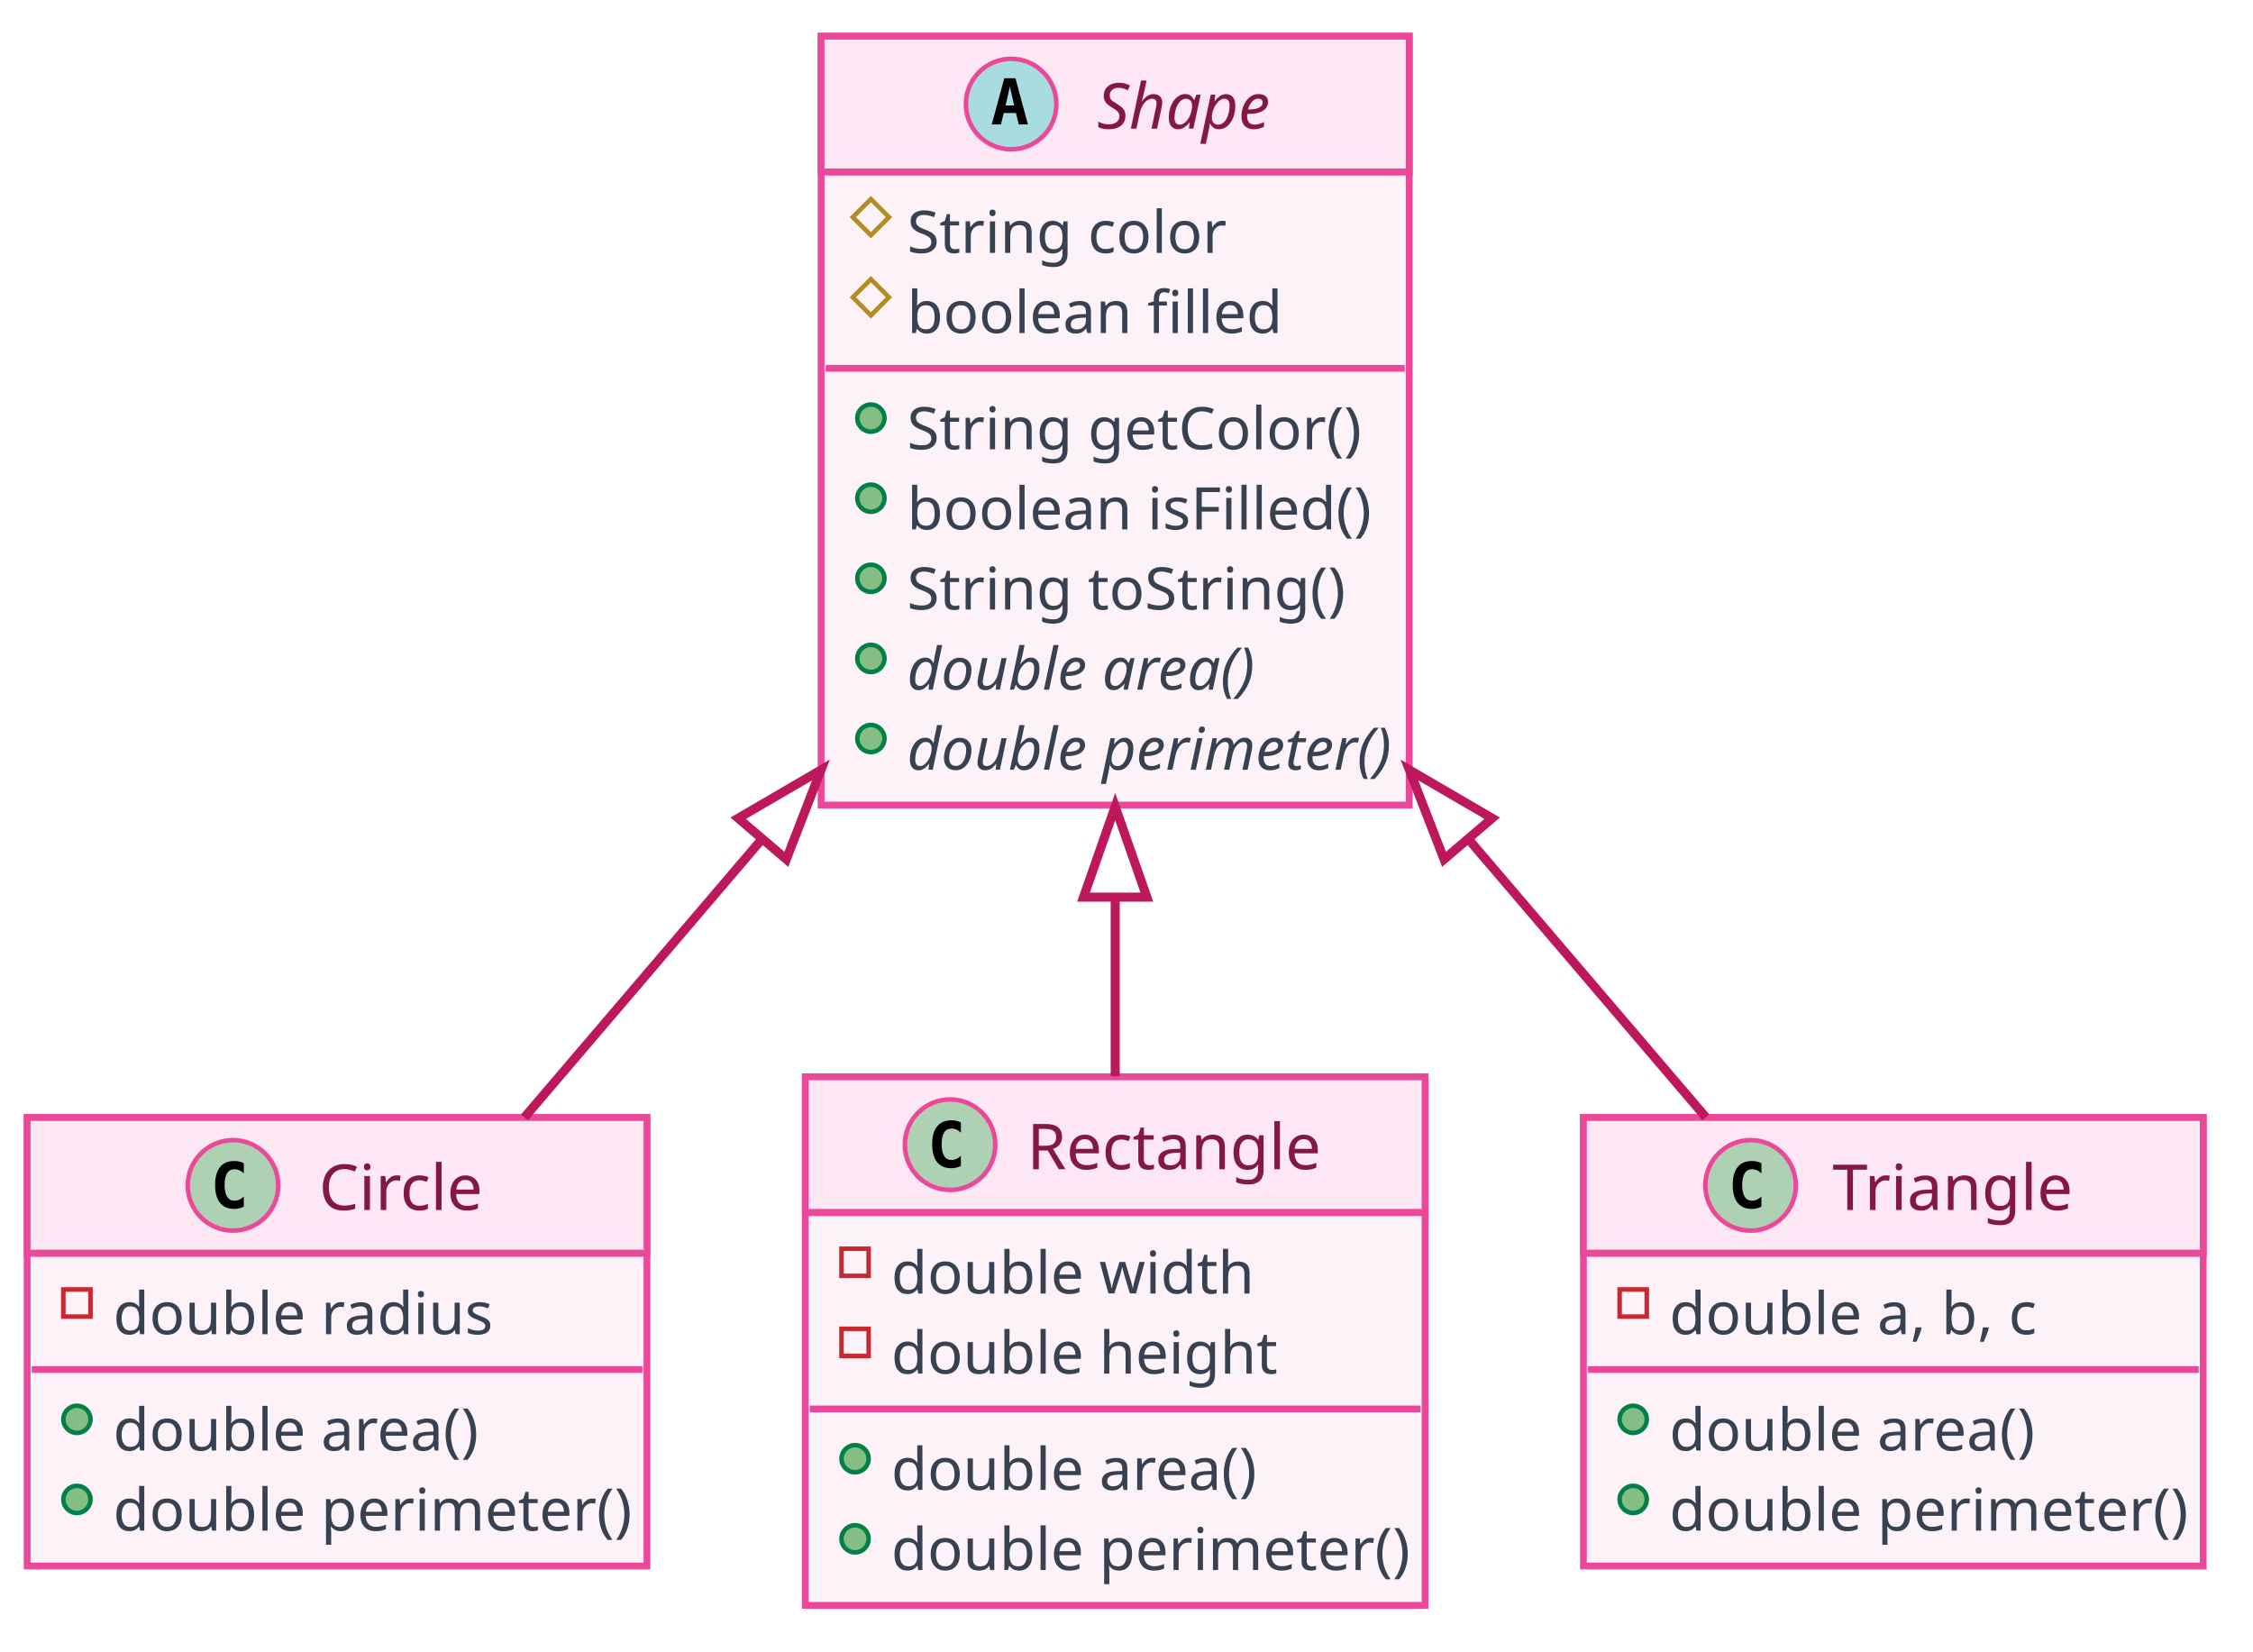
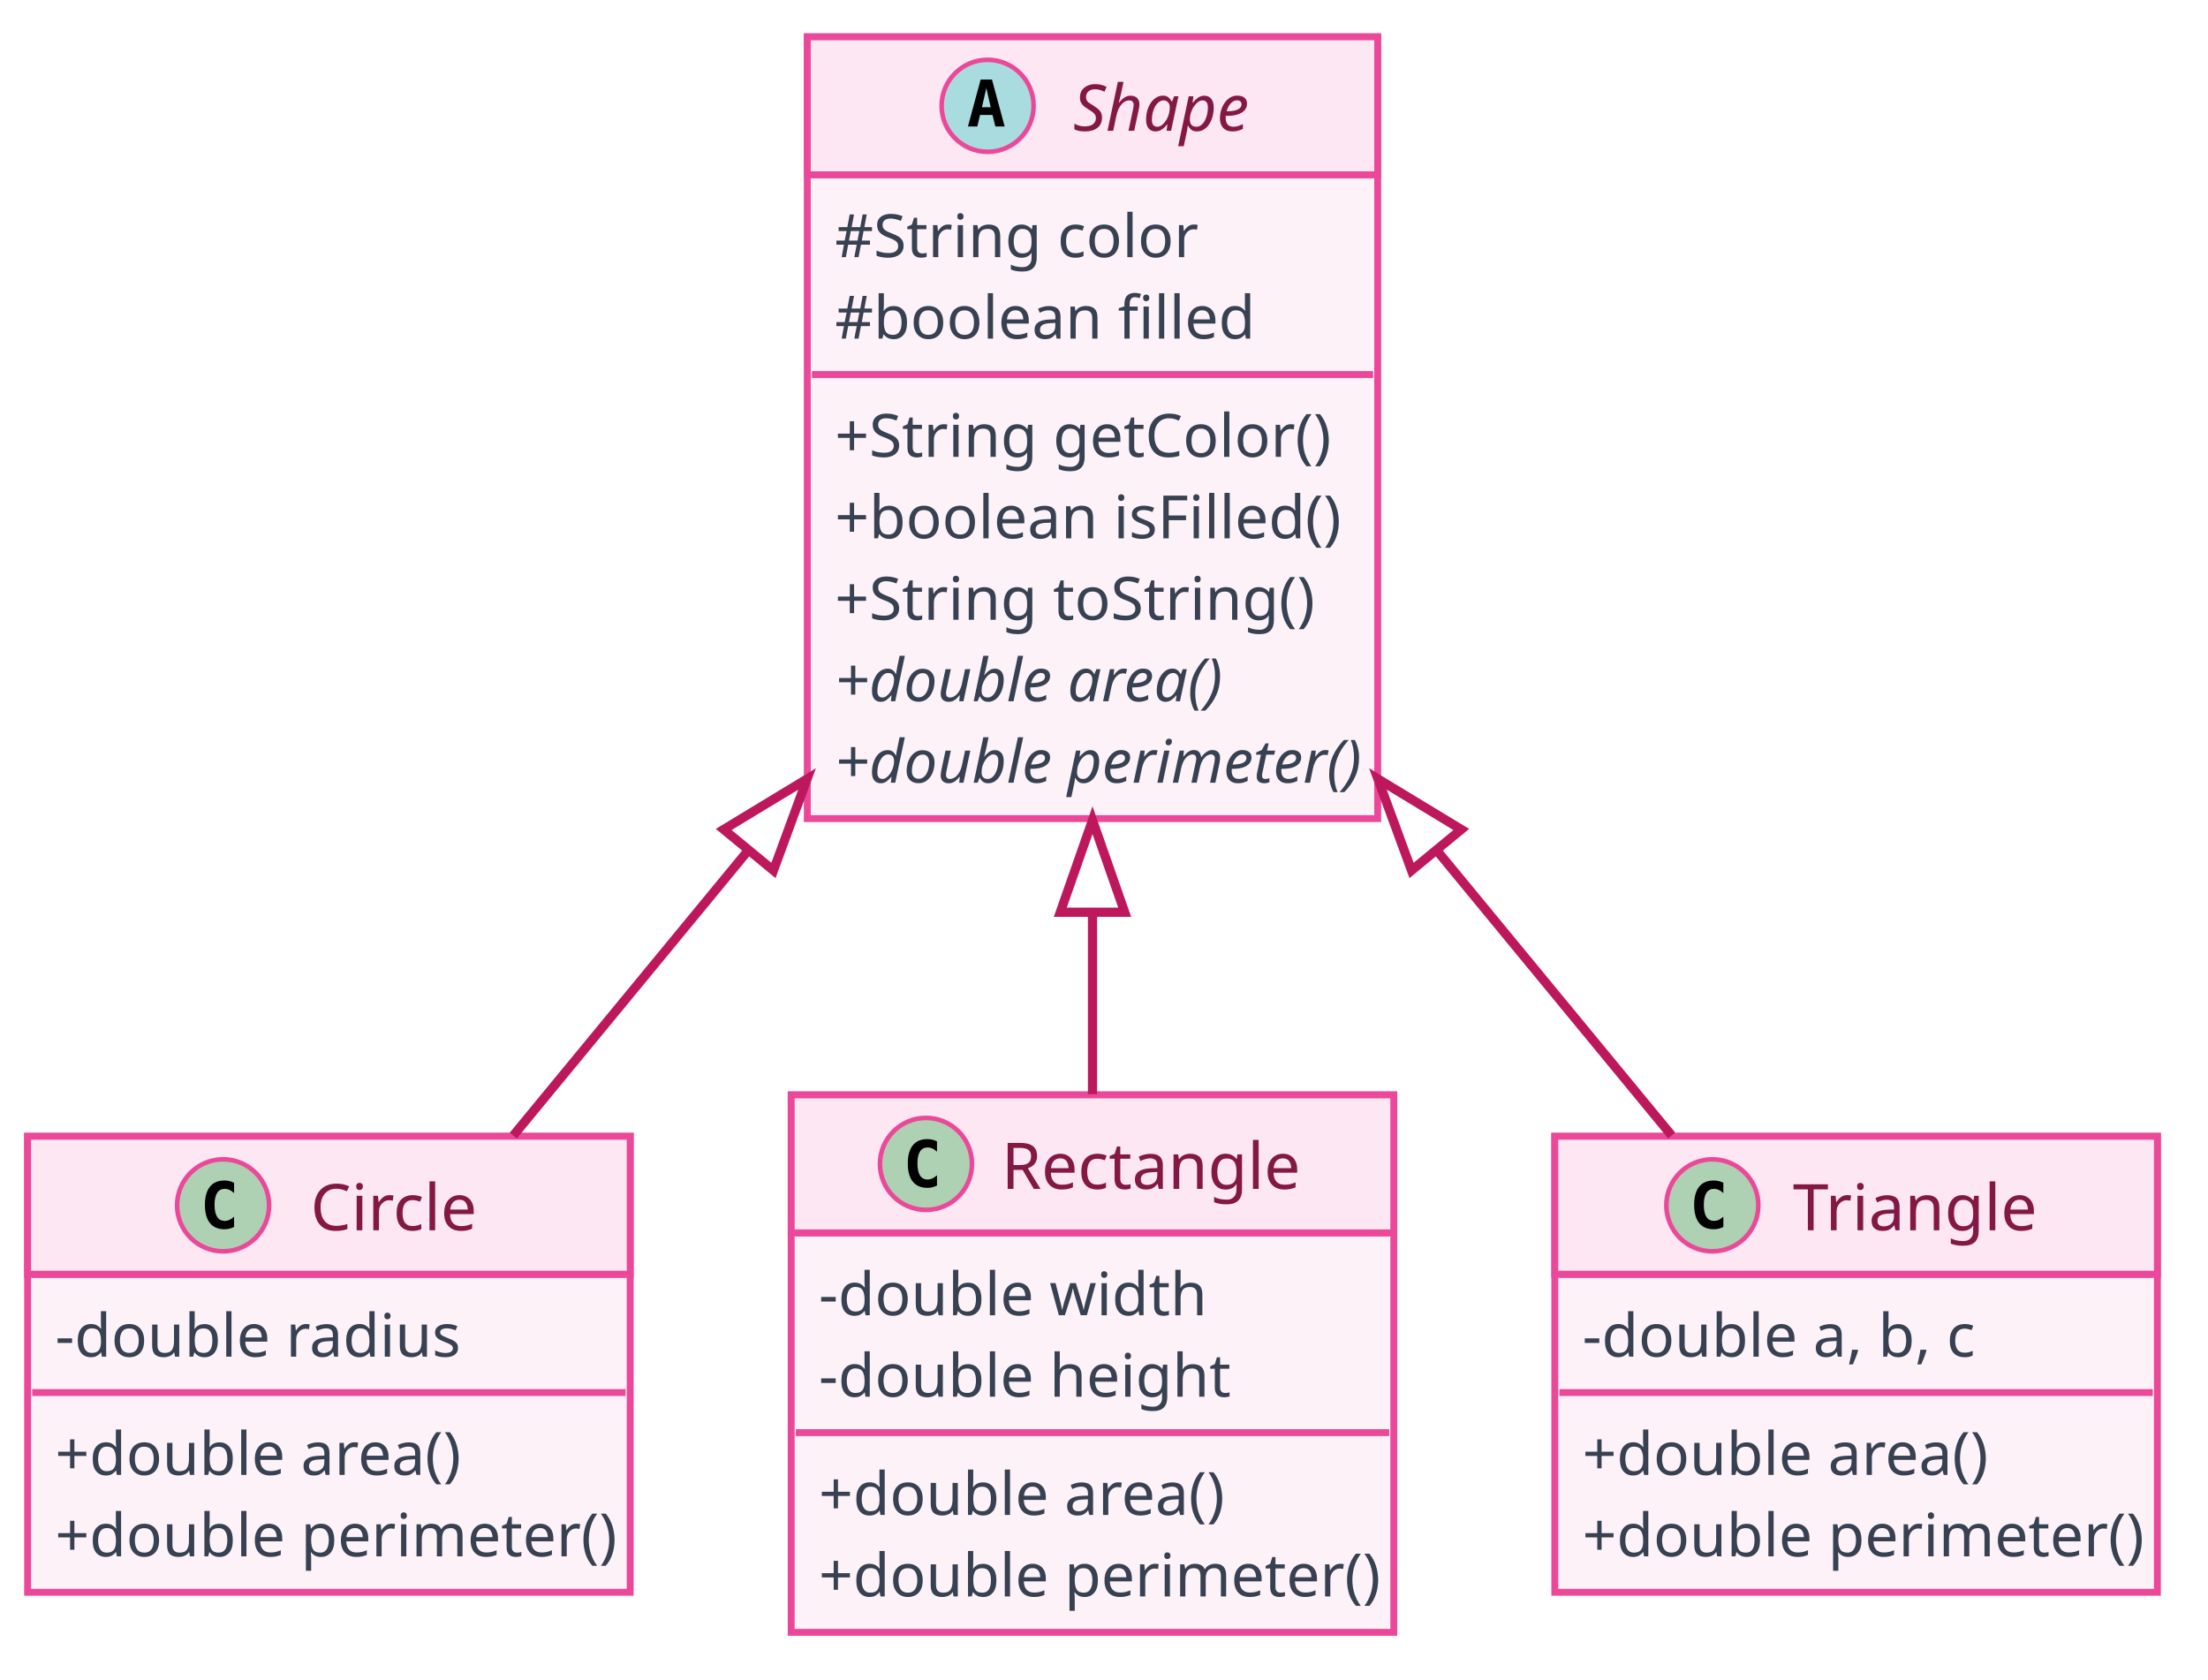
- <svg xmlns="http://www.w3.org/2000/svg" contentScriptType="application/ecmascript" contentStyleType="text/css" height="365px" preserveAspectRatio="none" style="width:498px;height:365px;" version="1.1" viewBox="0 0 498 365" width="498px" zoomAndPan="magnify">
+ <svg xmlns="http://www.w3.org/2000/svg" contentScriptType="application/ecmascript" contentStyleType="text/css" height="365px" preserveAspectRatio="none" style="width:480px;height:365px;" version="1.1" viewBox="0 0 480 365" width="480px" zoomAndPan="magnify">
  <defs />
  <g>
-     <rect fill="#FDF2F8" height="169.942" id="Shape" style="stroke: #EC4899; stroke-width: 1.5;" width="130" x="181.5" y="8" />
-     <rect fill="#FCE7F3" height="30" style="stroke: #EC4899; stroke-width: 1.5;" width="130" x="181.5" y="8" />
-     <ellipse cx="223.5" cy="23" fill="#A9DCDF" rx="10" ry="10" style="stroke: #EC4899; stroke-width: 1.0;" />
-     <path d="M223.219,19.141 L222.266,23.312 L224.172,23.312 L223.219,19.141 Z M221.984,17.297 L224.453,17.297 L227.203,27.5 L225.188,27.5 L224.562,24.984 L221.859,24.984 L221.25,27.5 L219.219,27.5 L221.984,17.297 Z " />
-     <text fill="#831843" font-family="Segoe UI" font-size="14" font-style="italic" lengthAdjust="spacingAndGlyphs" textLength="38" x="242.5" y="28.432">Shape</text>
-     <line style="stroke: #EC4899; stroke-width: 1.5;" x1="182.5" x2="310.5" y1="38" y2="38" />
-     <polygon fill="none" points="192.5,44,196.5,48,192.5,52,188.5,48" style="stroke: #B38D22; stroke-width: 1.0;" />
-     <text fill="#374151" font-family="Segoe UI" font-size="13" lengthAdjust="spacingAndGlyphs" textLength="69" x="200.5" y="55.897">String color</text>
-     <polygon fill="none" points="192.5,61.706,196.5,65.706,192.5,69.706,188.5,65.706" style="stroke: #B38D22; stroke-width: 1.0;" />
-     <text fill="#374151" font-family="Segoe UI" font-size="13" lengthAdjust="spacingAndGlyphs" textLength="80" x="200.5" y="73.603">boolean filled</text>
-     <line style="stroke: #EC4899; stroke-width: 1.5;" x1="182.5" x2="310.5" y1="81.412" y2="81.412" />
-     <ellipse cx="192.5" cy="92.412" fill="#84BE84" rx="3" ry="3" style="stroke: #038048; stroke-width: 1.0;" />
-     <text fill="#374151" font-family="Segoe UI" font-size="13" lengthAdjust="spacingAndGlyphs" textLength="99" x="200.5" y="99.309">String getColor()</text>
-     <ellipse cx="192.5" cy="110.118" fill="#84BE84" rx="3" ry="3" style="stroke: #038048; stroke-width: 1.0;" />
-     <text fill="#374151" font-family="Segoe UI" font-size="13" lengthAdjust="spacingAndGlyphs" textLength="100" x="200.5" y="117.015">boolean isFilled()</text>
-     <ellipse cx="192.5" cy="127.824" fill="#84BE84" rx="3" ry="3" style="stroke: #038048; stroke-width: 1.0;" />
-     <text fill="#374151" font-family="Segoe UI" font-size="13" lengthAdjust="spacingAndGlyphs" textLength="96" x="200.5" y="134.721">String toString()</text>
-     <ellipse cx="192.5" cy="145.53" fill="#84BE84" rx="3" ry="3" style="stroke: #038048; stroke-width: 1.0;" />
-     <text fill="#374151" font-family="Segoe UI" font-size="13" font-style="italic" lengthAdjust="spacingAndGlyphs" textLength="76" x="200.5" y="152.427">double area()</text>
-     <ellipse cx="192.5" cy="163.236" fill="#84BE84" rx="3" ry="3" style="stroke: #038048; stroke-width: 1.0;" />
-     <text fill="#374151" font-family="Segoe UI" font-size="13" font-style="italic" lengthAdjust="spacingAndGlyphs" textLength="105" x="200.5" y="170.133">double perimeter()</text>
-     <rect fill="#FDF2F8" height="99.118" id="Circle" style="stroke: #EC4899; stroke-width: 1.5;" width="137" x="6" y="247" />
-     <rect fill="#FCE7F3" height="30" style="stroke: #EC4899; stroke-width: 1.5;" width="137" x="6" y="247" />
-     <ellipse cx="51.5" cy="262" fill="#ADD1B2" rx="10" ry="10" style="stroke: #EC4899; stroke-width: 1.0;" />
-     <path d="M53.891,266.703 Q53.406,266.953 52.875,267.078 Q52.359,267.203 51.781,267.203 Q49.719,267.203 48.625,265.844 Q47.547,264.484 47.547,261.906 Q47.547,259.328 48.625,257.969 Q49.719,256.609 51.781,256.609 Q52.359,256.609 52.891,256.734 Q53.422,256.859 53.891,257.094 L53.891,259.344 Q53.375,258.859 52.875,258.641 Q52.391,258.422 51.875,258.422 Q50.766,258.422 50.203,259.297 Q49.641,260.172 49.641,261.906 Q49.641,263.625 50.203,264.516 Q50.766,265.391 51.875,265.391 Q52.391,265.391 52.875,265.172 Q53.375,264.938 53.891,264.469 L53.891,266.703 Z " />
-     <text fill="#831843" font-family="Segoe UI" font-size="14" lengthAdjust="spacingAndGlyphs" textLength="38" x="70.5" y="267.432">Circle</text>
-     <line style="stroke: #EC4899; stroke-width: 1.5;" x1="7" x2="142" y1="277" y2="277" />
-     <rect fill="none" height="6" style="stroke: #C82930; stroke-width: 1.0;" width="6" x="14" y="285" />
-     <text fill="#374151" font-family="Segoe UI" font-size="13" lengthAdjust="spacingAndGlyphs" textLength="82" x="25" y="294.897">double radius</text>
-     <line style="stroke: #EC4899; stroke-width: 1.5;" x1="7" x2="142" y1="302.706" y2="302.706" />
-     <ellipse cx="17" cy="313.706" fill="#84BE84" rx="3" ry="3" style="stroke: #038048; stroke-width: 1.0;" />
-     <text fill="#374151" font-family="Segoe UI" font-size="13" lengthAdjust="spacingAndGlyphs" textLength="79" x="25" y="320.603">double area()</text>
-     <ellipse cx="17" cy="331.412" fill="#84BE84" rx="3" ry="3" style="stroke: #038048; stroke-width: 1.0;" />
-     <text fill="#374151" font-family="Segoe UI" font-size="13" lengthAdjust="spacingAndGlyphs" textLength="112" x="25" y="338.309">double perimeter()</text>
-     <rect fill="#FDF2F8" height="116.824" id="Rectangle" style="stroke: #EC4899; stroke-width: 1.5;" width="137" x="178" y="238" />
-     <rect fill="#FCE7F3" height="30" style="stroke: #EC4899; stroke-width: 1.5;" width="137" x="178" y="238" />
-     <ellipse cx="210" cy="253" fill="#ADD1B2" rx="10" ry="10" style="stroke: #EC4899; stroke-width: 1.0;" />
-     <path d="M212.391,257.703 Q211.906,257.953 211.375,258.078 Q210.859,258.203 210.281,258.203 Q208.219,258.203 207.125,256.844 Q206.047,255.484 206.047,252.906 Q206.047,250.328 207.125,248.969 Q208.219,247.609 210.281,247.609 Q210.859,247.609 211.391,247.734 Q211.922,247.859 212.391,248.094 L212.391,250.344 Q211.875,249.859 211.375,249.641 Q210.891,249.422 210.375,249.422 Q209.266,249.422 208.703,250.297 Q208.141,251.172 208.141,252.906 Q208.141,254.625 208.703,255.516 Q209.266,256.391 210.375,256.391 Q210.891,256.391 211.375,256.172 Q211.875,255.938 212.391,255.469 L212.391,257.703 Z " />
-     <text fill="#831843" font-family="Segoe UI" font-size="14" lengthAdjust="spacingAndGlyphs" textLength="67" x="227" y="258.432">Rectangle</text>
-     <line style="stroke: #EC4899; stroke-width: 1.5;" x1="179" x2="314" y1="268" y2="268" />
-     <rect fill="none" height="6" style="stroke: #C82930; stroke-width: 1.0;" width="6" x="186" y="276" />
-     <text fill="#374151" font-family="Segoe UI" font-size="13" lengthAdjust="spacingAndGlyphs" textLength="79" x="197" y="285.897">double width</text>
-     <rect fill="none" height="6" style="stroke: #C82930; stroke-width: 1.0;" width="6" x="186" y="293.706" />
-     <text fill="#374151" font-family="Segoe UI" font-size="13" lengthAdjust="spacingAndGlyphs" textLength="84" x="197" y="303.603">double height</text>
-     <line style="stroke: #EC4899; stroke-width: 1.5;" x1="179" x2="314" y1="311.412" y2="311.412" />
-     <ellipse cx="189" cy="322.412" fill="#84BE84" rx="3" ry="3" style="stroke: #038048; stroke-width: 1.0;" />
-     <text fill="#374151" font-family="Segoe UI" font-size="13" lengthAdjust="spacingAndGlyphs" textLength="79" x="197" y="329.309">double area()</text>
-     <ellipse cx="189" cy="340.118" fill="#84BE84" rx="3" ry="3" style="stroke: #038048; stroke-width: 1.0;" />
-     <text fill="#374151" font-family="Segoe UI" font-size="13" lengthAdjust="spacingAndGlyphs" textLength="112" x="197" y="347.015">double perimeter()</text>
-     <rect fill="#FDF2F8" height="99.118" id="Triangle" style="stroke: #EC4899; stroke-width: 1.5;" width="137" x="350" y="247" />
-     <rect fill="#FCE7F3" height="30" style="stroke: #EC4899; stroke-width: 1.5;" width="137" x="350" y="247" />
-     <ellipse cx="386.95" cy="262" fill="#ADD1B2" rx="10" ry="10" style="stroke: #EC4899; stroke-width: 1.0;" />
-     <path d="M389.341,266.703 Q388.856,266.953 388.325,267.078 Q387.809,267.203 387.231,267.203 Q385.169,267.203 384.075,265.844 Q382.997,264.484 382.997,261.906 Q382.997,259.328 384.075,257.969 Q385.169,256.609 387.231,256.609 Q387.809,256.609 388.341,256.734 Q388.872,256.859 389.341,257.094 L389.341,259.344 Q388.825,258.859 388.325,258.641 Q387.841,258.422 387.325,258.422 Q386.216,258.422 385.653,259.297 Q385.091,260.172 385.091,261.906 Q385.091,263.625 385.653,264.516 Q386.216,265.391 387.325,265.391 Q387.841,265.391 388.325,265.172 Q388.825,264.938 389.341,264.469 L389.341,266.703 Z " />
-     <text fill="#831843" font-family="Segoe UI" font-size="14" lengthAdjust="spacingAndGlyphs" textLength="56" x="405.05" y="267.432">Triangle</text>
-     <line style="stroke: #EC4899; stroke-width: 1.5;" x1="351" x2="486" y1="277" y2="277" />
-     <rect fill="none" height="6" style="stroke: #C82930; stroke-width: 1.0;" width="6" x="358" y="285" />
-     <text fill="#374151" font-family="Segoe UI" font-size="13" lengthAdjust="spacingAndGlyphs" textLength="78" x="369" y="294.897">double a, b, c</text>
-     <line style="stroke: #EC4899; stroke-width: 1.5;" x1="351" x2="486" y1="302.706" y2="302.706" />
-     <ellipse cx="361" cy="313.706" fill="#84BE84" rx="3" ry="3" style="stroke: #038048; stroke-width: 1.0;" />
-     <text fill="#374151" font-family="Segoe UI" font-size="13" lengthAdjust="spacingAndGlyphs" textLength="79" x="369" y="320.603">double area()</text>
-     <ellipse cx="361" cy="331.412" fill="#84BE84" rx="3" ry="3" style="stroke: #038048; stroke-width: 1.0;" />
-     <text fill="#374151" font-family="Segoe UI" font-size="13" lengthAdjust="spacingAndGlyphs" textLength="112" x="369" y="338.309">double perimeter()</text>
-     <path d="M168.42,185.47 C150.32,206.68 131.74,228.44 115.94,246.95 " fill="none" id="Shape&lt;-Circle" style="stroke: #BE185D; stroke-width: 2.0;" />
-     <polygon fill="none" points="163.17,180.85,181.47,170.18,173.81,189.93,163.17,180.85" style="stroke: #BE185D; stroke-width: 2.0;" />
-     <path d="M246.5,198.68 C246.5,212.15 246.5,225.53 246.5,237.85 " fill="none" id="Shape&lt;-Rectangle" style="stroke: #BE185D; stroke-width: 2.0;" />
-     <polygon fill="none" points="239.5,198.29,246.5,178.29,253.5,198.29,239.5,198.29" style="stroke: #BE185D; stroke-width: 2.0;" />
-     <path d="M324.58,185.47 C342.68,206.68 361.26,228.44 377.06,246.95 " fill="none" id="Shape&lt;-Triangle" style="stroke: #BE185D; stroke-width: 2.0;" />
-     <polygon fill="none" points="319.19,189.93,311.53,170.18,329.83,180.85,319.19,189.93" style="stroke: #BE185D; stroke-width: 2.0;" />
+     <rect fill="#FDF2F8" height="169.942" id="Shape" style="stroke: #EC4899; stroke-width: 1.5;" width="124" x="175.5" y="8" />
+     <rect fill="#FCE7F3" height="30" style="stroke: #EC4899; stroke-width: 1.5;" width="124" x="175.5" y="8" />
+     <ellipse cx="214.7" cy="23" fill="#A9DCDF" rx="10" ry="10" style="stroke: #EC4899; stroke-width: 1.0;" />
+     <path d="M214.419,19.141 L213.466,23.312 L215.372,23.312 L214.419,19.141 Z M213.184,17.297 L215.653,17.297 L218.403,27.5 L216.387,27.5 L215.762,24.984 L213.059,24.984 L212.45,27.5 L210.419,27.5 L213.184,17.297 Z " />
+     <text fill="#831843" font-family="Segoe UI" font-size="14" font-style="italic" lengthAdjust="spacingAndGlyphs" textLength="38" x="233.3" y="28.432">Shape</text>
+     <line style="stroke: #EC4899; stroke-width: 1.5;" x1="176.5" x2="298.5" y1="38" y2="38" />
+     <text fill="#374151" font-family="Segoe UI" font-size="13" lengthAdjust="spacingAndGlyphs" textLength="77" x="181.5" y="55.897">#String color</text>
+     <text fill="#374151" font-family="Segoe UI" font-size="13" lengthAdjust="spacingAndGlyphs" textLength="88" x="181.5" y="73.603">#boolean filled</text>
+     <line style="stroke: #EC4899; stroke-width: 1.5;" x1="176.5" x2="298.5" y1="81.412" y2="81.412" />
+     <text fill="#374151" font-family="Segoe UI" font-size="13" lengthAdjust="spacingAndGlyphs" textLength="106" x="181.5" y="99.309">+String getColor()</text>
+     <text fill="#374151" font-family="Segoe UI" font-size="13" lengthAdjust="spacingAndGlyphs" textLength="107" x="181.5" y="117.015">+boolean isFilled()</text>
+     <text fill="#374151" font-family="Segoe UI" font-size="13" lengthAdjust="spacingAndGlyphs" textLength="103" x="181.5" y="134.721">+String toString()</text>
+     <text fill="#374151" font-family="Segoe UI" font-size="13" font-style="italic" lengthAdjust="spacingAndGlyphs" textLength="83" x="181.5" y="152.427">+double area()</text>
+     <text fill="#374151" font-family="Segoe UI" font-size="13" font-style="italic" lengthAdjust="spacingAndGlyphs" textLength="112" x="181.5" y="170.133">+double perimeter()</text>
+     <rect fill="#FDF2F8" height="99.118" id="Circle" style="stroke: #EC4899; stroke-width: 1.5;" width="131" x="6" y="247" />
+     <rect fill="#FCE7F3" height="30" style="stroke: #EC4899; stroke-width: 1.5;" width="131" x="6" y="247" />
+     <ellipse cx="48.5" cy="262" fill="#ADD1B2" rx="10" ry="10" style="stroke: #EC4899; stroke-width: 1.0;" />
+     <path d="M50.891,266.703 Q50.406,266.953 49.875,267.078 Q49.359,267.203 48.781,267.203 Q46.719,267.203 45.625,265.844 Q44.547,264.484 44.547,261.906 Q44.547,259.328 45.625,257.969 Q46.719,256.609 48.781,256.609 Q49.359,256.609 49.891,256.734 Q50.422,256.859 50.891,257.094 L50.891,259.344 Q50.375,258.859 49.875,258.641 Q49.391,258.422 48.875,258.422 Q47.766,258.422 47.203,259.297 Q46.641,260.172 46.641,261.906 Q46.641,263.625 47.203,264.516 Q47.766,265.391 48.875,265.391 Q49.391,265.391 49.875,265.172 Q50.375,264.938 50.891,264.469 L50.891,266.703 Z " />
+     <text fill="#831843" font-family="Segoe UI" font-size="14" lengthAdjust="spacingAndGlyphs" textLength="38" x="67.5" y="267.432">Circle</text>
+     <line style="stroke: #EC4899; stroke-width: 1.5;" x1="7" x2="136" y1="277" y2="277" />
+     <text fill="#374151" font-family="Segoe UI" font-size="13" lengthAdjust="spacingAndGlyphs" textLength="86" x="12" y="294.897">-double radius</text>
+     <line style="stroke: #EC4899; stroke-width: 1.5;" x1="7" x2="136" y1="302.706" y2="302.706" />
+     <text fill="#374151" font-family="Segoe UI" font-size="13" lengthAdjust="spacingAndGlyphs" textLength="86" x="12" y="320.603">+double area()</text>
+     <text fill="#374151" font-family="Segoe UI" font-size="13" lengthAdjust="spacingAndGlyphs" textLength="119" x="12" y="338.309">+double perimeter()</text>
+     <rect fill="#FDF2F8" height="116.824" id="Rectangle" style="stroke: #EC4899; stroke-width: 1.5;" width="131" x="172" y="238" />
+     <rect fill="#FCE7F3" height="30" style="stroke: #EC4899; stroke-width: 1.5;" width="131" x="172" y="238" />
+     <ellipse cx="201.3" cy="253" fill="#ADD1B2" rx="10" ry="10" style="stroke: #EC4899; stroke-width: 1.0;" />
+     <path d="M203.691,257.703 Q203.206,257.953 202.675,258.078 Q202.159,258.203 201.581,258.203 Q199.519,258.203 198.425,256.844 Q197.347,255.484 197.347,252.906 Q197.347,250.328 198.425,248.969 Q199.519,247.609 201.581,247.609 Q202.159,247.609 202.691,247.734 Q203.222,247.859 203.691,248.094 L203.691,250.344 Q203.175,249.859 202.675,249.641 Q202.191,249.422 201.675,249.422 Q200.566,249.422 200.003,250.297 Q199.441,251.172 199.441,252.906 Q199.441,254.625 200.003,255.516 Q200.566,256.391 201.675,256.391 Q202.191,256.391 202.675,256.172 Q203.175,255.938 203.691,255.469 L203.691,257.703 Z " />
+     <text fill="#831843" font-family="Segoe UI" font-size="14" lengthAdjust="spacingAndGlyphs" textLength="67" x="217.7" y="258.432">Rectangle</text>
+     <line style="stroke: #EC4899; stroke-width: 1.5;" x1="173" x2="302" y1="268" y2="268" />
+     <text fill="#374151" font-family="Segoe UI" font-size="13" lengthAdjust="spacingAndGlyphs" textLength="83" x="178" y="285.897">-double width</text>
+     <text fill="#374151" font-family="Segoe UI" font-size="13" lengthAdjust="spacingAndGlyphs" textLength="88" x="178" y="303.603">-double height</text>
+     <line style="stroke: #EC4899; stroke-width: 1.5;" x1="173" x2="302" y1="311.412" y2="311.412" />
+     <text fill="#374151" font-family="Segoe UI" font-size="13" lengthAdjust="spacingAndGlyphs" textLength="86" x="178" y="329.309">+double area()</text>
+     <text fill="#374151" font-family="Segoe UI" font-size="13" lengthAdjust="spacingAndGlyphs" textLength="119" x="178" y="347.015">+double perimeter()</text>
+     <rect fill="#FDF2F8" height="99.118" id="Triangle" style="stroke: #EC4899; stroke-width: 1.5;" width="131" x="338" y="247" />
+     <rect fill="#FCE7F3" height="30" style="stroke: #EC4899; stroke-width: 1.5;" width="131" x="338" y="247" />
+     <ellipse cx="372.25" cy="262" fill="#ADD1B2" rx="10" ry="10" style="stroke: #EC4899; stroke-width: 1.0;" />
+     <path d="M374.641,266.703 Q374.156,266.953 373.625,267.078 Q373.109,267.203 372.531,267.203 Q370.469,267.203 369.375,265.844 Q368.297,264.484 368.297,261.906 Q368.297,259.328 369.375,257.969 Q370.469,256.609 372.531,256.609 Q373.109,256.609 373.641,256.734 Q374.172,256.859 374.641,257.094 L374.641,259.344 Q374.125,258.859 373.625,258.641 Q373.141,258.422 372.625,258.422 Q371.516,258.422 370.953,259.297 Q370.391,260.172 370.391,261.906 Q370.391,263.625 370.953,264.516 Q371.516,265.391 372.625,265.391 Q373.141,265.391 373.625,265.172 Q374.125,264.938 374.641,264.469 L374.641,266.703 Z " />
+     <text fill="#831843" font-family="Segoe UI" font-size="14" lengthAdjust="spacingAndGlyphs" textLength="56" x="389.75" y="267.432">Triangle</text>
+     <line style="stroke: #EC4899; stroke-width: 1.5;" x1="339" x2="468" y1="277" y2="277" />
+     <text fill="#374151" font-family="Segoe UI" font-size="13" lengthAdjust="spacingAndGlyphs" textLength="82" x="344" y="294.897">-double a, b, c</text>
+     <line style="stroke: #EC4899; stroke-width: 1.5;" x1="339" x2="468" y1="302.706" y2="302.706" />
+     <text fill="#374151" font-family="Segoe UI" font-size="13" lengthAdjust="spacingAndGlyphs" textLength="86" x="344" y="320.603">+double area()</text>
+     <text fill="#374151" font-family="Segoe UI" font-size="13" lengthAdjust="spacingAndGlyphs" textLength="119" x="344" y="338.309">+double perimeter()</text>
+     <path d="M162.5,185.04 C144.95,206.34 126.93,228.22 111.59,246.83 " fill="none" id="Shape&lt;-Circle" style="stroke: #BE185D; stroke-width: 2.0;" />
+     <polygon fill="none" points="157.33,180.3,175.45,169.32,168.14,189.21,157.33,180.3" style="stroke: #BE185D; stroke-width: 2.0;" />
+     <path d="M237.5,198.68 C237.5,212.15 237.5,225.53 237.5,237.85 " fill="none" id="Shape&lt;-Rectangle" style="stroke: #BE185D; stroke-width: 2.0;" />
+     <polygon fill="none" points="230.5,198.29,237.5,178.29,244.5,198.29,230.5,198.29" style="stroke: #BE185D; stroke-width: 2.0;" />
+     <path d="M312.5,185.04 C330.05,206.34 348.07,228.22 363.41,246.83 " fill="none" id="Shape&lt;-Triangle" style="stroke: #BE185D; stroke-width: 2.0;" />
+     <polygon fill="none" points="306.86,189.21,299.55,169.32,317.67,180.3,306.86,189.21" style="stroke: #BE185D; stroke-width: 2.0;" />
  </g>
</svg>
